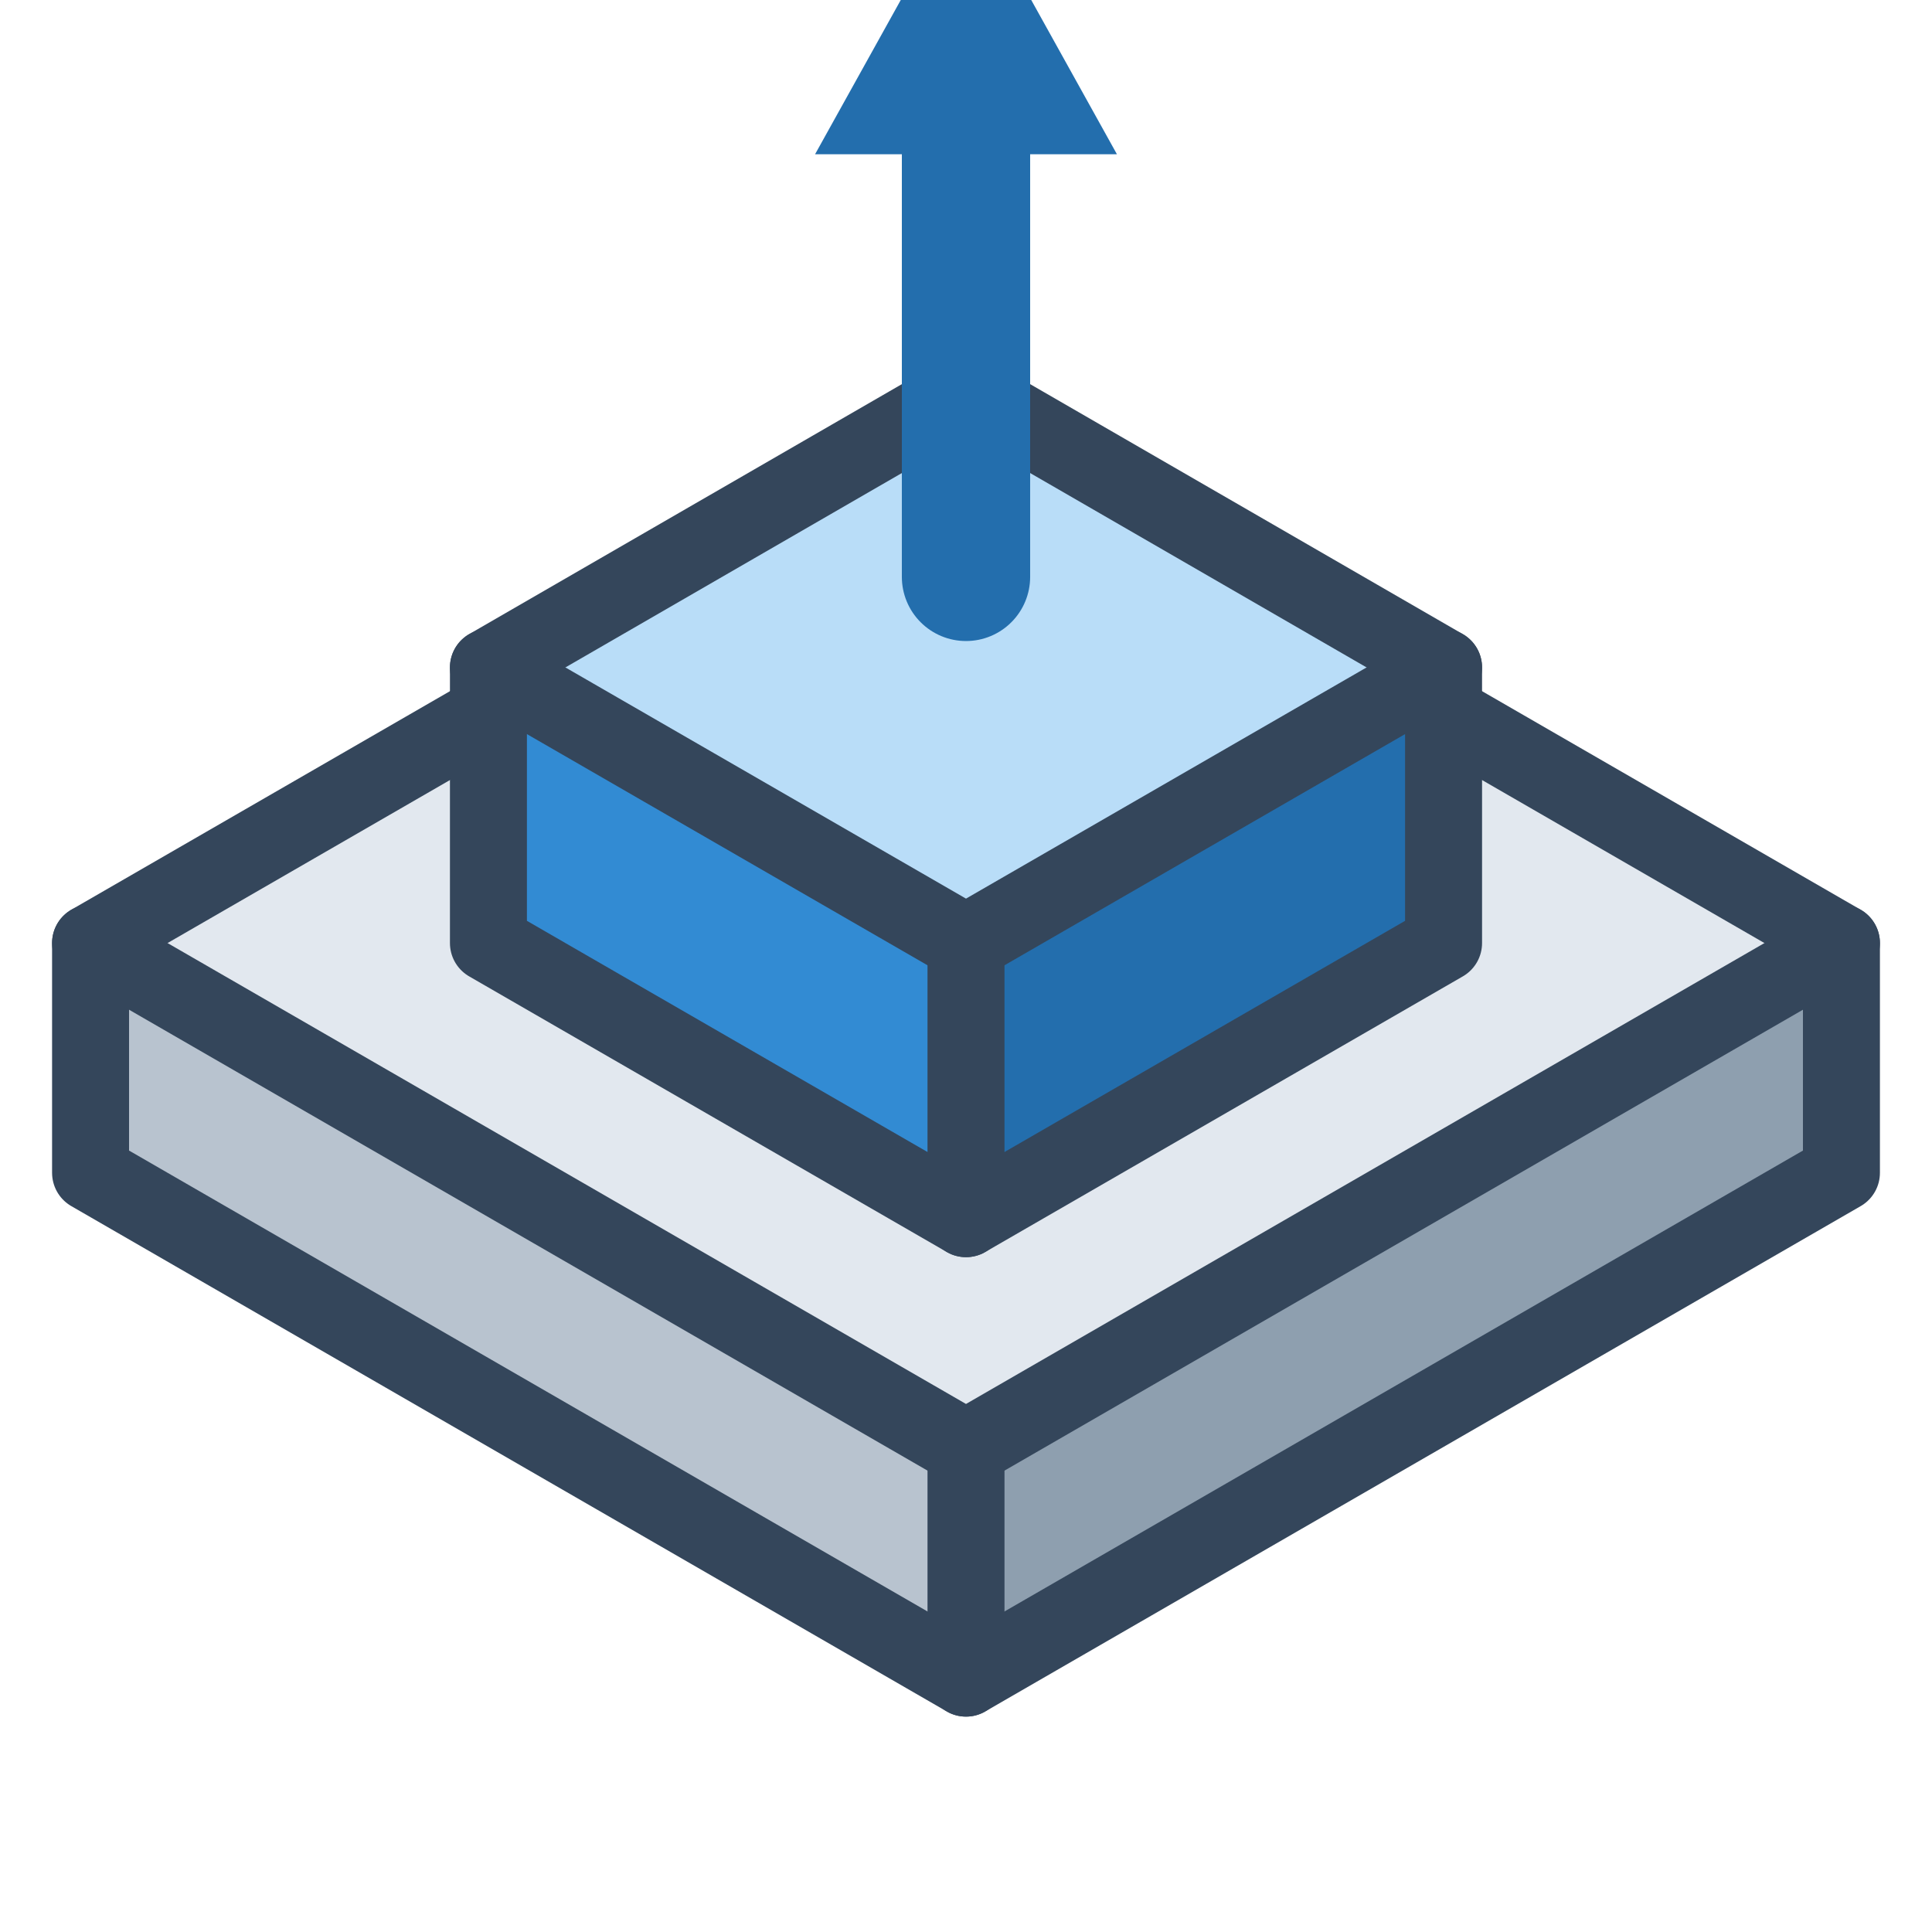
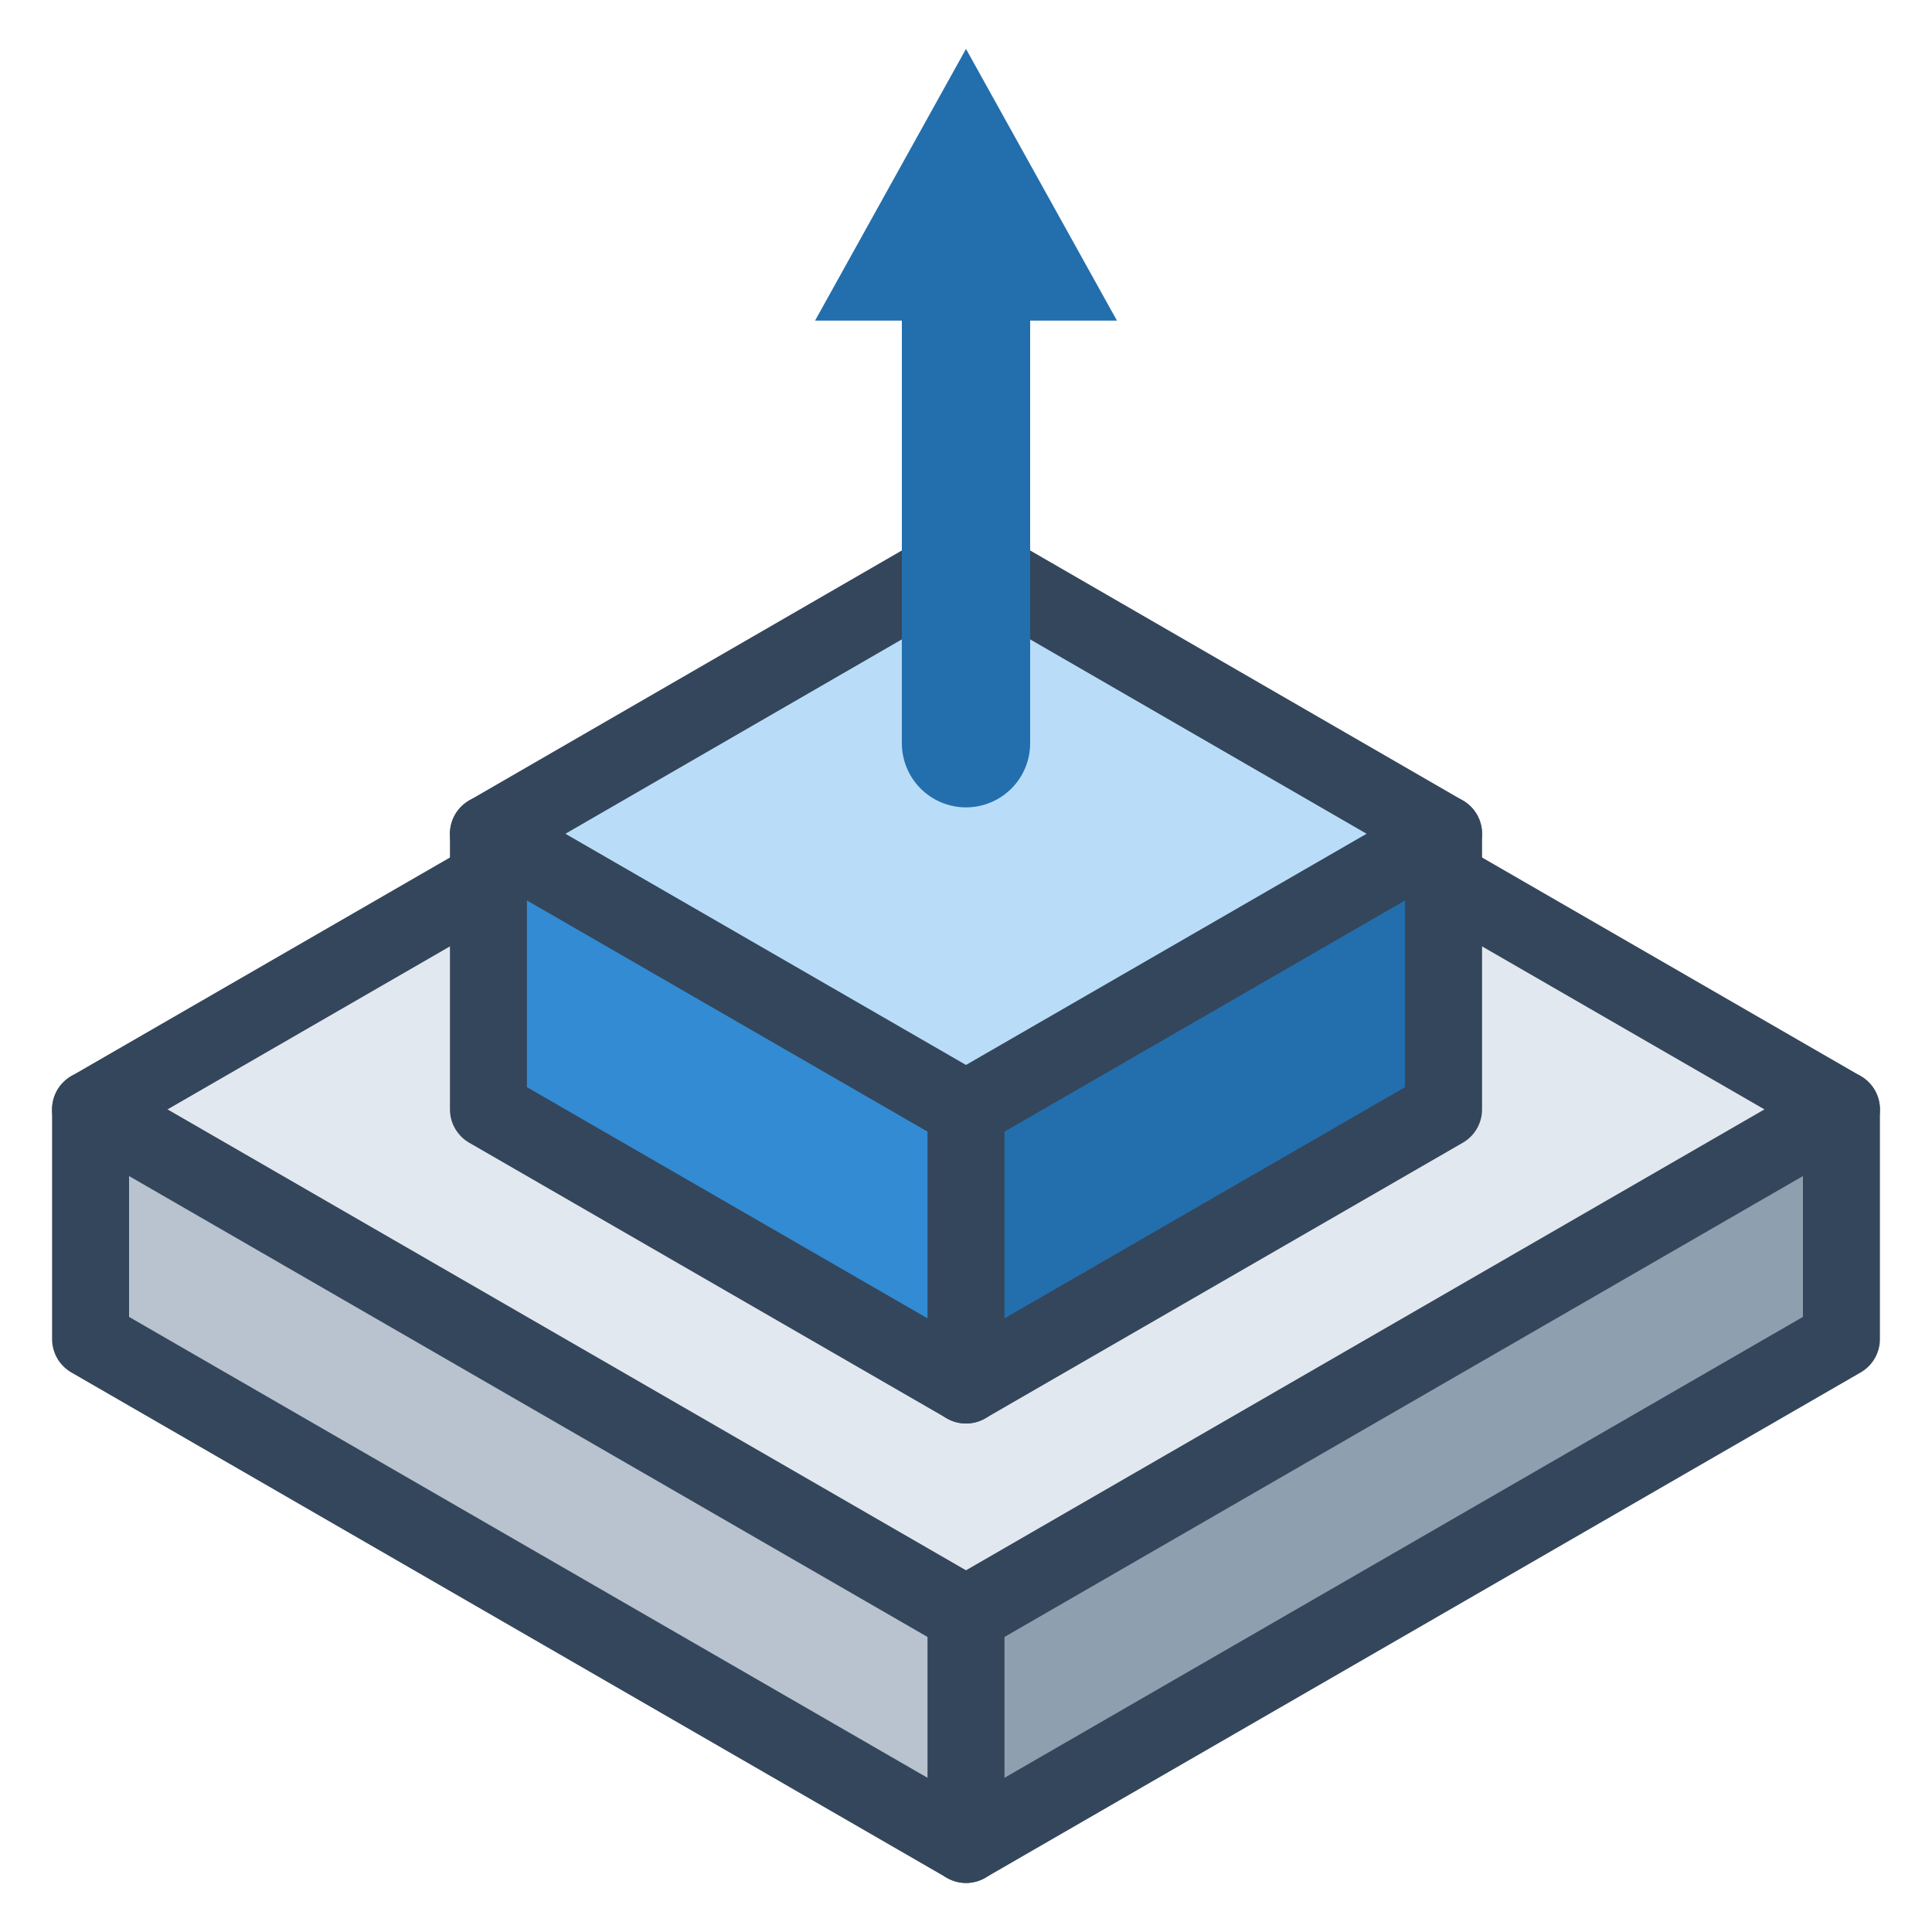
<svg xmlns="http://www.w3.org/2000/svg" viewBox="0 0 64 64">
-   <path d="M3 31.24L32 47.98L32 55.59L3 38.85Z" fill="#b8c3cf" />
-   <path d="M61 31.24L32 47.98L32 55.59L61 38.85Z" fill="#8e9faf" />
-   <path d="M32 14.5L61 31.24L32 47.98L3 31.24Z" fill="#e2e8ef" />
-   <path d="M32 14.5L61 31.24L61 38.85L32 55.59L3 38.85L3 31.24Z" fill="none" stroke="#34465b" stroke-width="2.55" stroke-linejoin="round" stroke-linecap="round" />
-   <path d="M3 31.24L32 47.98L61 31.24" fill="none" stroke="#34465b" stroke-width="2.55" stroke-linejoin="round" stroke-linecap="round" />
-   <path d="M32 47.98L32 55.59" fill="none" stroke="#34465b" stroke-width="2.55" stroke-linejoin="round" stroke-linecap="round" />
-   <path d="M16.18 22.11L32 31.24L32 40.37L16.18 31.24Z" fill="#328bd3" />
-   <path d="M47.82 22.11L32 31.24L32 40.37L47.82 31.24Z" fill="#236ead" />
-   <path d="M32 12.97L47.82 22.11L32 31.24L16.18 22.11Z" fill="#b9ddf8" />
-   <path d="M32 12.97L47.82 22.11L47.82 31.24L32 40.37L16.18 31.24L16.18 22.11Z" fill="none" stroke="#34465b" stroke-width="2.55" stroke-linejoin="round" stroke-linecap="round" />
-   <path d="M16.18 22.11L32 31.24L47.82 22.11" fill="none" stroke="#34465b" stroke-width="2.55" stroke-linejoin="round" stroke-linecap="round" />
-   <path d="M32 31.24L32 40.37" fill="none" stroke="#34465b" stroke-width="2.55" stroke-linejoin="round" stroke-linecap="round" />
-   <path d="M32 4.11L32 19.11" fill="none" stroke="#236ead" stroke-width="4.25" stroke-linejoin="round" stroke-linecap="round" />
-   <path d="M32 -3.89L37 5.11L27 5.11Z" fill="#236ead" />
+   <path d="M3 36.75L32 53.49L32 61.1L3 44.36Z" fill="#b8c3cf" />
+   <path d="M61 36.75L32 53.49L32 61.1L61 44.36Z" fill="#8e9faf" />
+   <path d="M32 20.01L61 36.75L32 53.49L3 36.75Z" fill="#e2e8ef" />
+   <path d="M32 20.01L61 36.75L61 44.36L32 61.1L3 44.36L3 36.75Z" fill="none" stroke="#34465b" stroke-width="2.55" stroke-linejoin="round" stroke-linecap="round" />
+   <path d="M3 36.75L32 53.49L61 36.75" fill="none" stroke="#34465b" stroke-width="2.55" stroke-linejoin="round" stroke-linecap="round" />
+   <path d="M32 53.49L32 61.1" fill="none" stroke="#34465b" stroke-width="2.55" stroke-linejoin="round" stroke-linecap="round" />
+   <path d="M16.18 27.62L32 36.75L32 45.88L16.18 36.75Z" fill="#328bd3" />
+   <path d="M47.82 27.62L32 36.75L32 45.88L47.82 36.75Z" fill="#236ead" />
+   <path d="M32 18.48L47.82 27.62L32 36.75L16.18 27.62Z" fill="#b9ddf8" />
+   <path d="M32 18.48L47.82 27.62L47.82 36.75L32 45.88L16.18 36.75L16.18 27.62Z" fill="none" stroke="#34465b" stroke-width="2.55" stroke-linejoin="round" stroke-linecap="round" />
+   <path d="M16.18 27.62L32 36.75L47.82 27.62" fill="none" stroke="#34465b" stroke-width="2.55" stroke-linejoin="round" stroke-linecap="round" />
+   <path d="M32 36.75L32 45.88" fill="none" stroke="#34465b" stroke-width="2.55" stroke-linejoin="round" stroke-linecap="round" />
+   <path d="M32 9.62L32 24.62" fill="none" stroke="#236ead" stroke-width="4.25" stroke-linejoin="round" stroke-linecap="round" />
+   <path d="M32 1.62L37 10.62L27 10.62Z" fill="#236ead" />
</svg>
